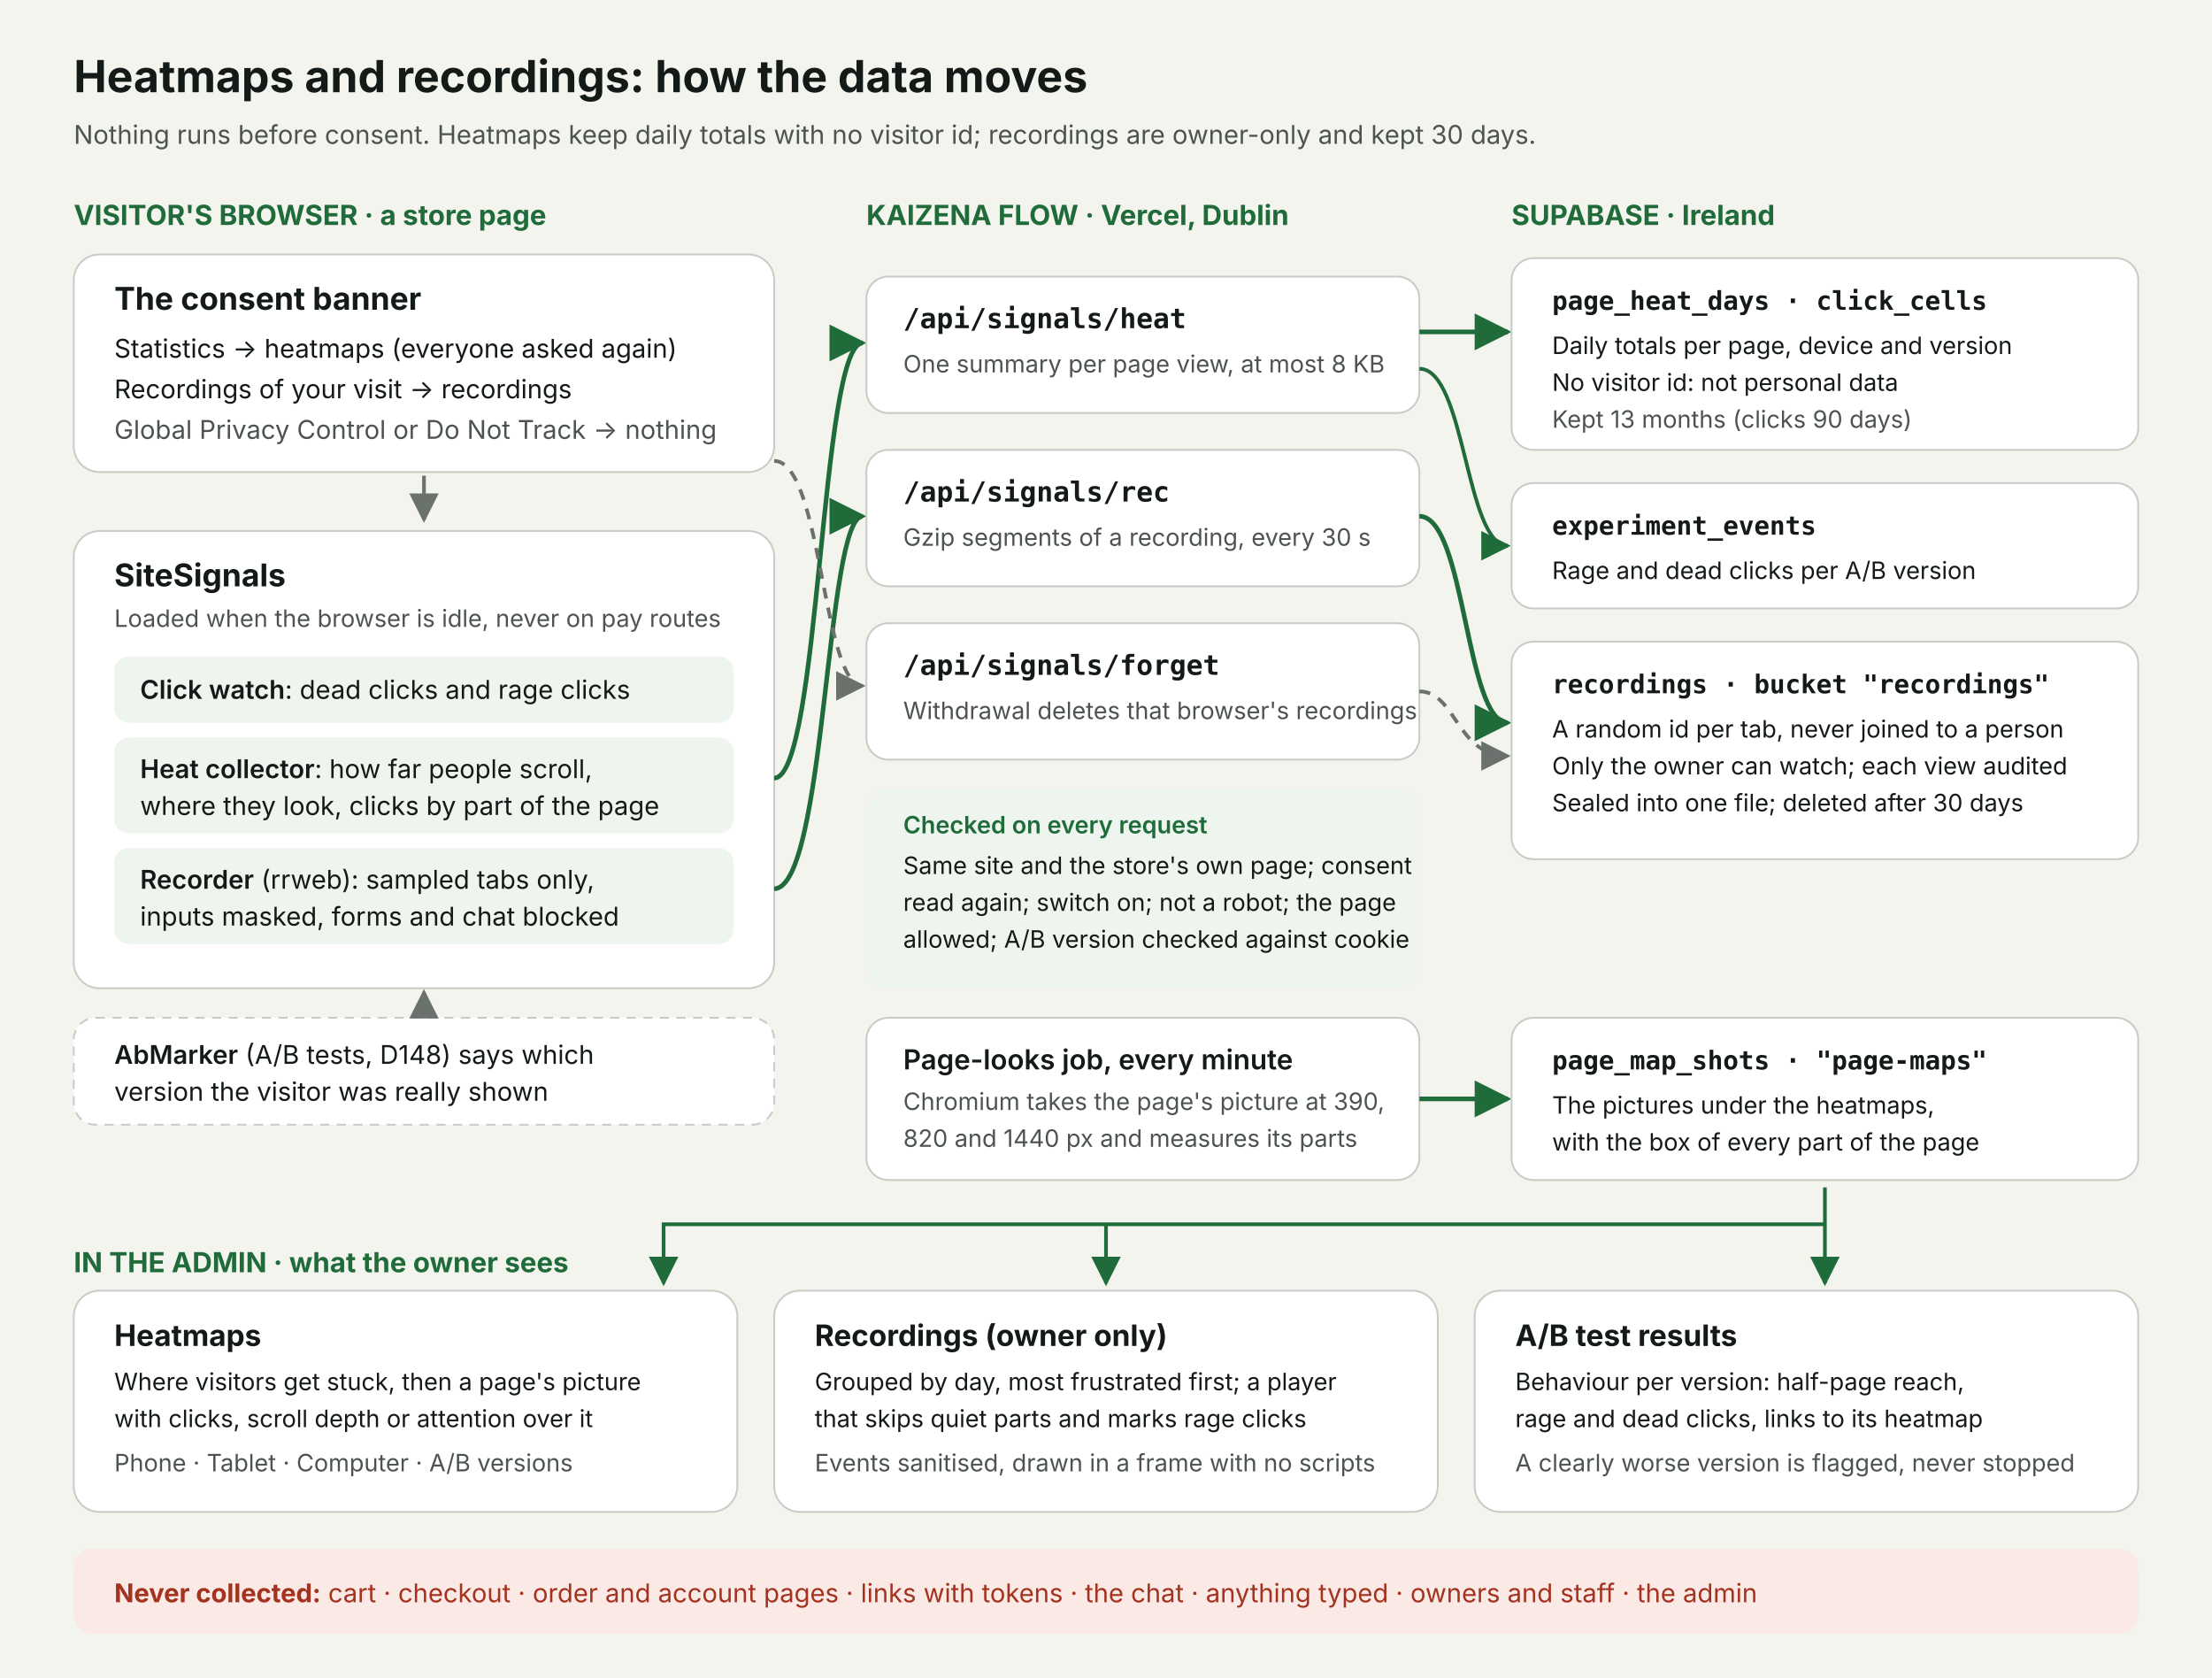
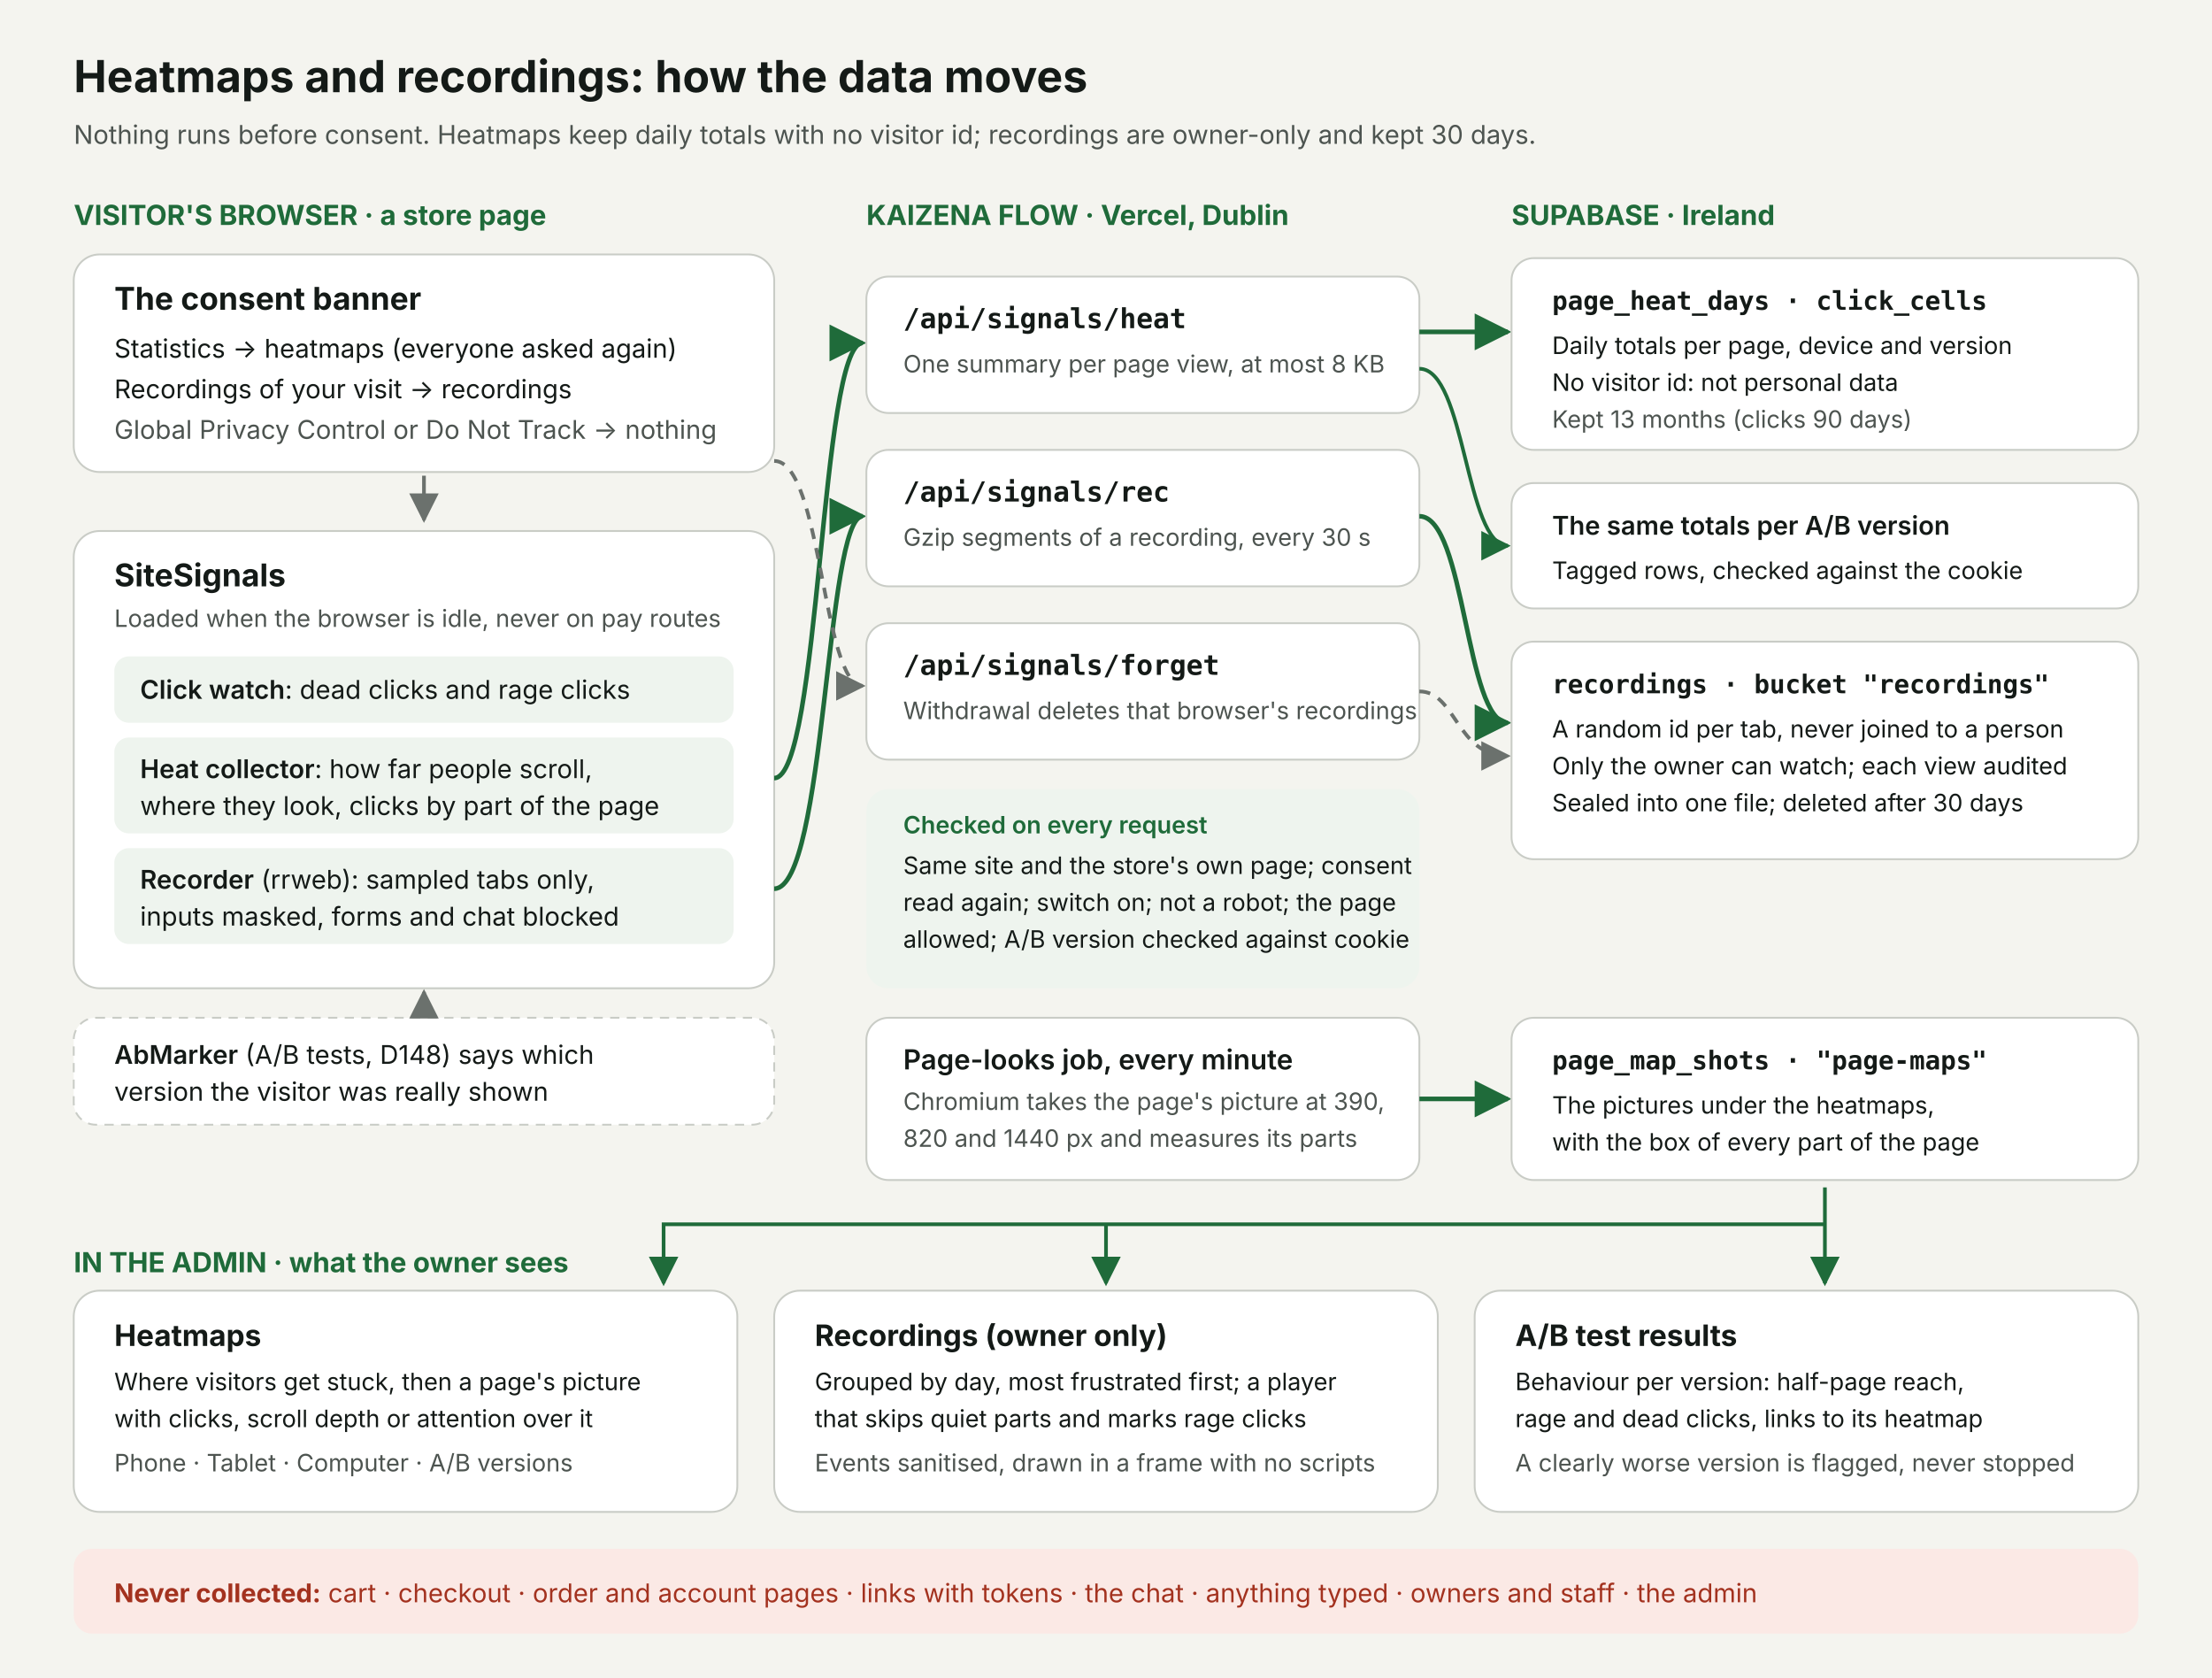
<svg xmlns="http://www.w3.org/2000/svg" width="1200" height="910" viewBox="0 0 1200 910" font-family="Inter, -apple-system, 'Segoe UI', Roboto, Helvetica, Arial, sans-serif">
  <defs>
    <marker id="arrow" viewBox="0 0 10 10" refX="9" refY="5" markerWidth="8" markerHeight="8" orient="auto-start-reverse">
      <path d="M0 0 L10 5 L0 10 z" fill="#1f6b3a" />
    </marker>
    <marker id="arrow-grey" viewBox="0 0 10 10" refX="9" refY="5" markerWidth="8" markerHeight="8" orient="auto-start-reverse">
      <path d="M0 0 L10 5 L0 10 z" fill="#6b716d" />
    </marker>
  </defs>
  <rect width="1200" height="910" fill="#f4f4ef" />
  <text x="40" y="50" font-size="24" font-weight="700" fill="#141a17">Heatmaps and recordings: how the data moves</text>
  <text x="40" y="78" font-size="14" fill="#4d5450">Nothing runs before consent. Heatmaps keep daily totals with no visitor id; recordings are owner-only and kept 30 days.</text>
  <text x="40" y="122" font-size="15" font-weight="700" fill="#1f6b3a">VISITOR'S BROWSER · a store page</text>
  <text x="470" y="122" font-size="15" font-weight="700" fill="#1f6b3a">KAIZENA FLOW · Vercel, Dublin</text>
  <text x="820" y="122" font-size="15" font-weight="700" fill="#1f6b3a">SUPABASE · Ireland</text>
  <rect x="40" y="138" width="380" height="118" rx="14" fill="#ffffff" stroke="#c9ccc6" />
  <text x="62" y="168" font-size="17" font-weight="700" fill="#141a17">The consent banner</text>
  <text x="62" y="194" font-size="14" fill="#141a17">Statistics → heatmaps (everyone asked again)</text>
  <text x="62" y="216" font-size="14" fill="#141a17">Recordings of your visit → recordings</text>
  <text x="62" y="238" font-size="14" fill="#4d5450">Global Privacy Control or Do Not Track → nothing</text>
  <path d="M230 258 L230 282" stroke="#6b716d" stroke-width="2" fill="none" marker-end="url(#arrow-grey)" />
  <rect x="40" y="288" width="380" height="248" rx="14" fill="#ffffff" stroke="#c9ccc6" />
  <text x="62" y="318" font-size="17" font-weight="700" fill="#141a17">SiteSignals</text>
  <text x="62" y="340" font-size="13" fill="#4d5450">Loaded when the browser is idle, never on pay routes</text>
  <rect x="62" y="356" width="336" height="36" rx="8" fill="#eef4ee" />
  <text x="76" y="379" font-size="14" fill="#141a17">
    <tspan font-weight="600">Click watch</tspan>: dead clicks and rage clicks</text>
  <rect x="62" y="400" width="336" height="52" rx="8" fill="#eef4ee" />
  <text x="76" y="422" font-size="14" fill="#141a17">
    <tspan font-weight="600">Heat collector</tspan>: how far people scroll,</text>
  <text x="76" y="442" font-size="14" fill="#141a17">where they look, clicks by part of the page</text>
  <rect x="62" y="460" width="336" height="52" rx="8" fill="#eef4ee" />
  <text x="76" y="482" font-size="14" fill="#141a17">
    <tspan font-weight="600">Recorder</tspan> (rrweb): sampled tabs only,</text>
  <text x="76" y="502" font-size="14" fill="#141a17">inputs masked, forms and chat blocked</text>
  <rect x="40" y="552" width="380" height="58" rx="12" fill="#ffffff" stroke="#c9ccc6" stroke-dasharray="5 4" />
  <text x="62" y="577" font-size="14" fill="#141a17">
    <tspan font-weight="600">AbMarker</tspan> (A/B tests, D148) says which</text>
  <text x="62" y="597" font-size="14" fill="#141a17">version the visitor was really shown</text>
  <path d="M230 552 L230 538" stroke="#6b716d" stroke-width="2" fill="none" marker-end="url(#arrow-grey)" />
  <path d="M420 422 C 445 422, 445 186, 468 186" stroke="#1f6b3a" stroke-width="2.5" fill="none" marker-end="url(#arrow)" />
  <path d="M420 482 C 448 482, 448 280, 468 280" stroke="#1f6b3a" stroke-width="2.5" fill="none" marker-end="url(#arrow)" />
  <path d="M420 250 C 446 250, 446 372, 468 372" stroke="#6b716d" stroke-width="2" stroke-dasharray="6 5" fill="none" marker-end="url(#arrow-grey)" />
  <rect x="470" y="150" width="300" height="74" rx="12" fill="#ffffff" stroke="#c9ccc6" />
  <text x="490" y="178" font-size="15" font-weight="600" fill="#141a17" font-family="ui-monospace, Menlo, Consolas, monospace">/api/signals/heat</text>
  <text x="490" y="202" font-size="13" fill="#4d5450">One summary per page view, at most 8 KB</text>
  <rect x="470" y="244" width="300" height="74" rx="12" fill="#ffffff" stroke="#c9ccc6" />
  <text x="490" y="272" font-size="15" font-weight="600" fill="#141a17" font-family="ui-monospace, Menlo, Consolas, monospace">/api/signals/rec</text>
  <text x="490" y="296" font-size="13" fill="#4d5450">Gzip segments of a recording, every 30 s</text>
  <rect x="470" y="338" width="300" height="74" rx="12" fill="#ffffff" stroke="#c9ccc6" />
  <text x="490" y="366" font-size="15" font-weight="600" fill="#141a17" font-family="ui-monospace, Menlo, Consolas, monospace">/api/signals/forget</text>
  <text x="490" y="390" font-size="13" fill="#4d5450">Withdrawal deletes that browser's recordings</text>
  <rect x="470" y="428" width="300" height="108" rx="12" fill="#eef4ee" />
  <text x="490" y="452" font-size="13" font-weight="600" fill="#1f6b3a">Checked on every request</text>
  <text x="490" y="474" font-size="13" fill="#141a17">Same site and the store's own page; consent</text>
  <text x="490" y="494" font-size="13" fill="#141a17">read again; switch on; not a robot; the page</text>
  <text x="490" y="514" font-size="13" fill="#141a17">allowed; A/B version checked against cookie</text>
  <rect x="470" y="552" width="300" height="88" rx="12" fill="#ffffff" stroke="#c9ccc6" />
  <text x="490" y="580" font-size="15" font-weight="600" fill="#141a17">Page-looks job, every minute</text>
  <text x="490" y="602" font-size="13" fill="#4d5450">Chromium takes the page's picture at 390,</text>
  <text x="490" y="622" font-size="13" fill="#4d5450">820 and 1440 px and measures its parts</text>
  <path d="M770 180 L818 180" stroke="#1f6b3a" stroke-width="2.5" fill="none" marker-end="url(#arrow)" />
  <path d="M770 200 C 795 200, 795 296, 818 296" stroke="#1f6b3a" stroke-width="2" fill="none" marker-end="url(#arrow)" />
  <path d="M770 280 C 795 280, 795 392, 818 392" stroke="#1f6b3a" stroke-width="2.5" fill="none" marker-end="url(#arrow)" />
  <path d="M770 375 C 790 375, 790 410, 818 410" stroke="#6b716d" stroke-width="2" stroke-dasharray="6 5" fill="none" marker-end="url(#arrow-grey)" />
  <path d="M770 596 L818 596" stroke="#1f6b3a" stroke-width="2.5" fill="none" marker-end="url(#arrow)" />
  <rect x="820" y="140" width="340" height="104" rx="12" fill="#ffffff" stroke="#c9ccc6" />
  <text x="842" y="168" font-size="14" font-weight="600" fill="#141a17" font-family="ui-monospace, Menlo, Consolas, monospace">page_heat_days · click_cells</text>
  <text x="842" y="192" font-size="13" fill="#141a17">Daily totals per page, device and version</text>
  <text x="842" y="212" font-size="13" fill="#141a17">No visitor id: not personal data</text>
  <text x="842" y="232" font-size="13" fill="#4d5450">Kept 13 months (clicks 90 days)</text>
  <rect x="820" y="262" width="340" height="68" rx="12" fill="#ffffff" stroke="#c9ccc6" />
-   <text x="842" y="290" font-size="14" font-weight="600" fill="#141a17" font-family="ui-monospace, Menlo, Consolas, monospace">experiment_events</text>
-   <text x="842" y="314" font-size="13" fill="#141a17">Rage and dead clicks per A/B version</text>
+   <text x="842" y="290" font-size="14" font-weight="600" fill="#141a17">The same totals per A/B version</text>
+   <text x="842" y="314" font-size="13" fill="#141a17">Tagged rows, checked against the cookie</text>
  <rect x="820" y="348" width="340" height="118" rx="12" fill="#ffffff" stroke="#c9ccc6" />
  <text x="842" y="376" font-size="14" font-weight="600" fill="#141a17" font-family="ui-monospace, Menlo, Consolas, monospace">recordings · bucket "recordings"</text>
  <text x="842" y="400" font-size="13" fill="#141a17">A random id per tab, never joined to a person</text>
  <text x="842" y="420" font-size="13" fill="#141a17">Only the owner can watch; each view audited</text>
  <text x="842" y="440" font-size="13" fill="#141a17">Sealed into one file; deleted after 30 days</text>
  <rect x="820" y="552" width="340" height="88" rx="12" fill="#ffffff" stroke="#c9ccc6" />
  <text x="842" y="580" font-size="14" font-weight="600" fill="#141a17" font-family="ui-monospace, Menlo, Consolas, monospace">page_map_shots · "page-maps"</text>
  <text x="842" y="604" font-size="13" fill="#141a17">The pictures under the heatmaps,</text>
  <text x="842" y="624" font-size="13" fill="#141a17">with the box of every part of the page</text>
  <text x="40" y="690" font-size="15" font-weight="700" fill="#1f6b3a">IN THE ADMIN · what the owner sees</text>
  <rect x="40" y="700" width="360" height="120" rx="14" fill="#ffffff" stroke="#c9ccc6" />
  <text x="62" y="730" font-size="16" font-weight="700" fill="#141a17">Heatmaps</text>
  <text x="62" y="754" font-size="13" fill="#141a17">Where visitors get stuck, then a page's picture</text>
  <text x="62" y="774" font-size="13" fill="#141a17">with clicks, scroll depth or attention over it</text>
  <text x="62" y="798" font-size="13" fill="#4d5450">Phone · Tablet · Computer · A/B versions</text>
  <rect x="420" y="700" width="360" height="120" rx="14" fill="#ffffff" stroke="#c9ccc6" />
  <text x="442" y="730" font-size="16" font-weight="700" fill="#141a17">Recordings (owner only)</text>
  <text x="442" y="754" font-size="13" fill="#141a17">Grouped by day, most frustrated first; a player</text>
  <text x="442" y="774" font-size="13" fill="#141a17">that skips quiet parts and marks rage clicks</text>
  <text x="442" y="798" font-size="13" fill="#4d5450">Events sanitised, drawn in a frame with no scripts</text>
  <rect x="800" y="700" width="360" height="120" rx="14" fill="#ffffff" stroke="#c9ccc6" />
  <text x="822" y="730" font-size="16" font-weight="700" fill="#141a17">A/B test results</text>
  <text x="822" y="754" font-size="13" fill="#141a17">Behaviour per version: half-page reach,</text>
  <text x="822" y="774" font-size="13" fill="#141a17">rage and dead clicks, links to its heatmap</text>
  <text x="822" y="798" font-size="13" fill="#4d5450">A clearly worse version is flagged, never stopped</text>
  <path d="M990 644 L990 696" stroke="#1f6b3a" stroke-width="2" fill="none" marker-end="url(#arrow)" />
  <path d="M990 664 L360 664 L360 696" stroke="#1f6b3a" stroke-width="2" fill="none" marker-end="url(#arrow)" />
  <path d="M600 664 L600 696" stroke="#1f6b3a" stroke-width="2" fill="none" marker-end="url(#arrow)" />
  <rect x="40" y="840" width="1120" height="46" rx="10" fill="#fbe9e5" />
  <text x="62" y="869" font-size="14" fill="#a3321f">
    <tspan font-weight="700">Never collected:</tspan> cart · checkout · order and account pages · links with tokens · the chat · anything typed · owners and staff · the admin</text>
</svg>
